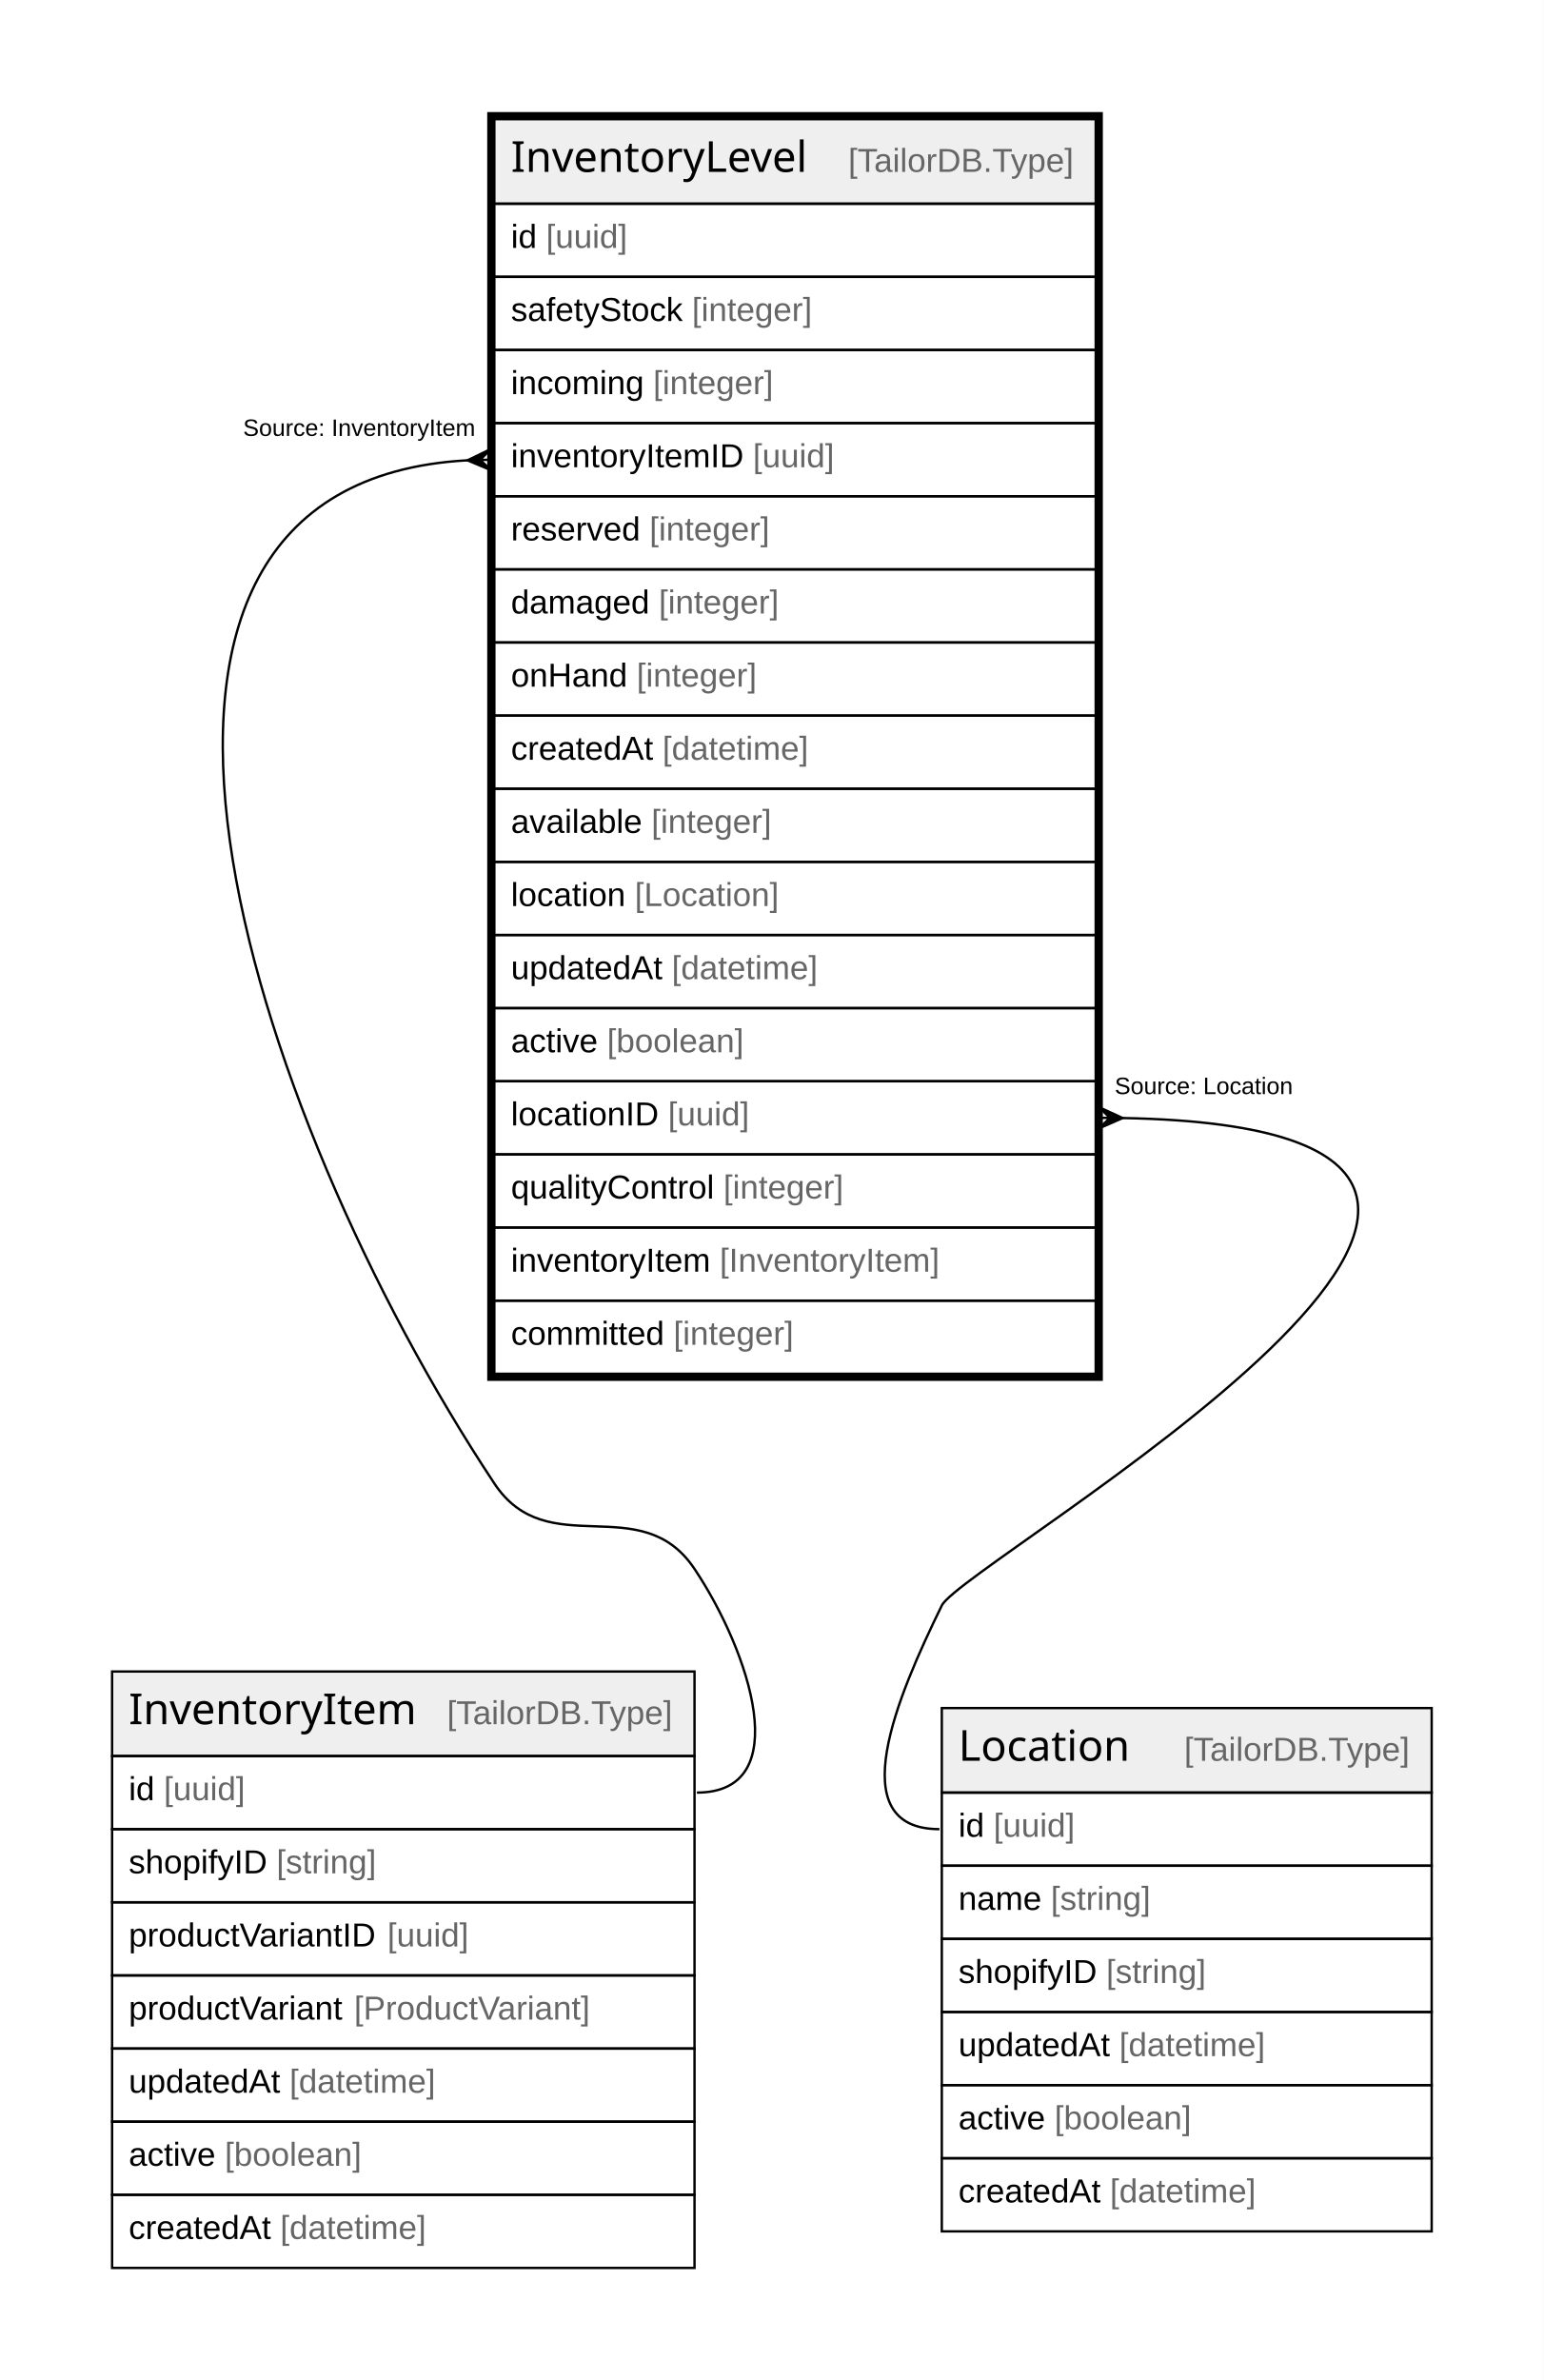
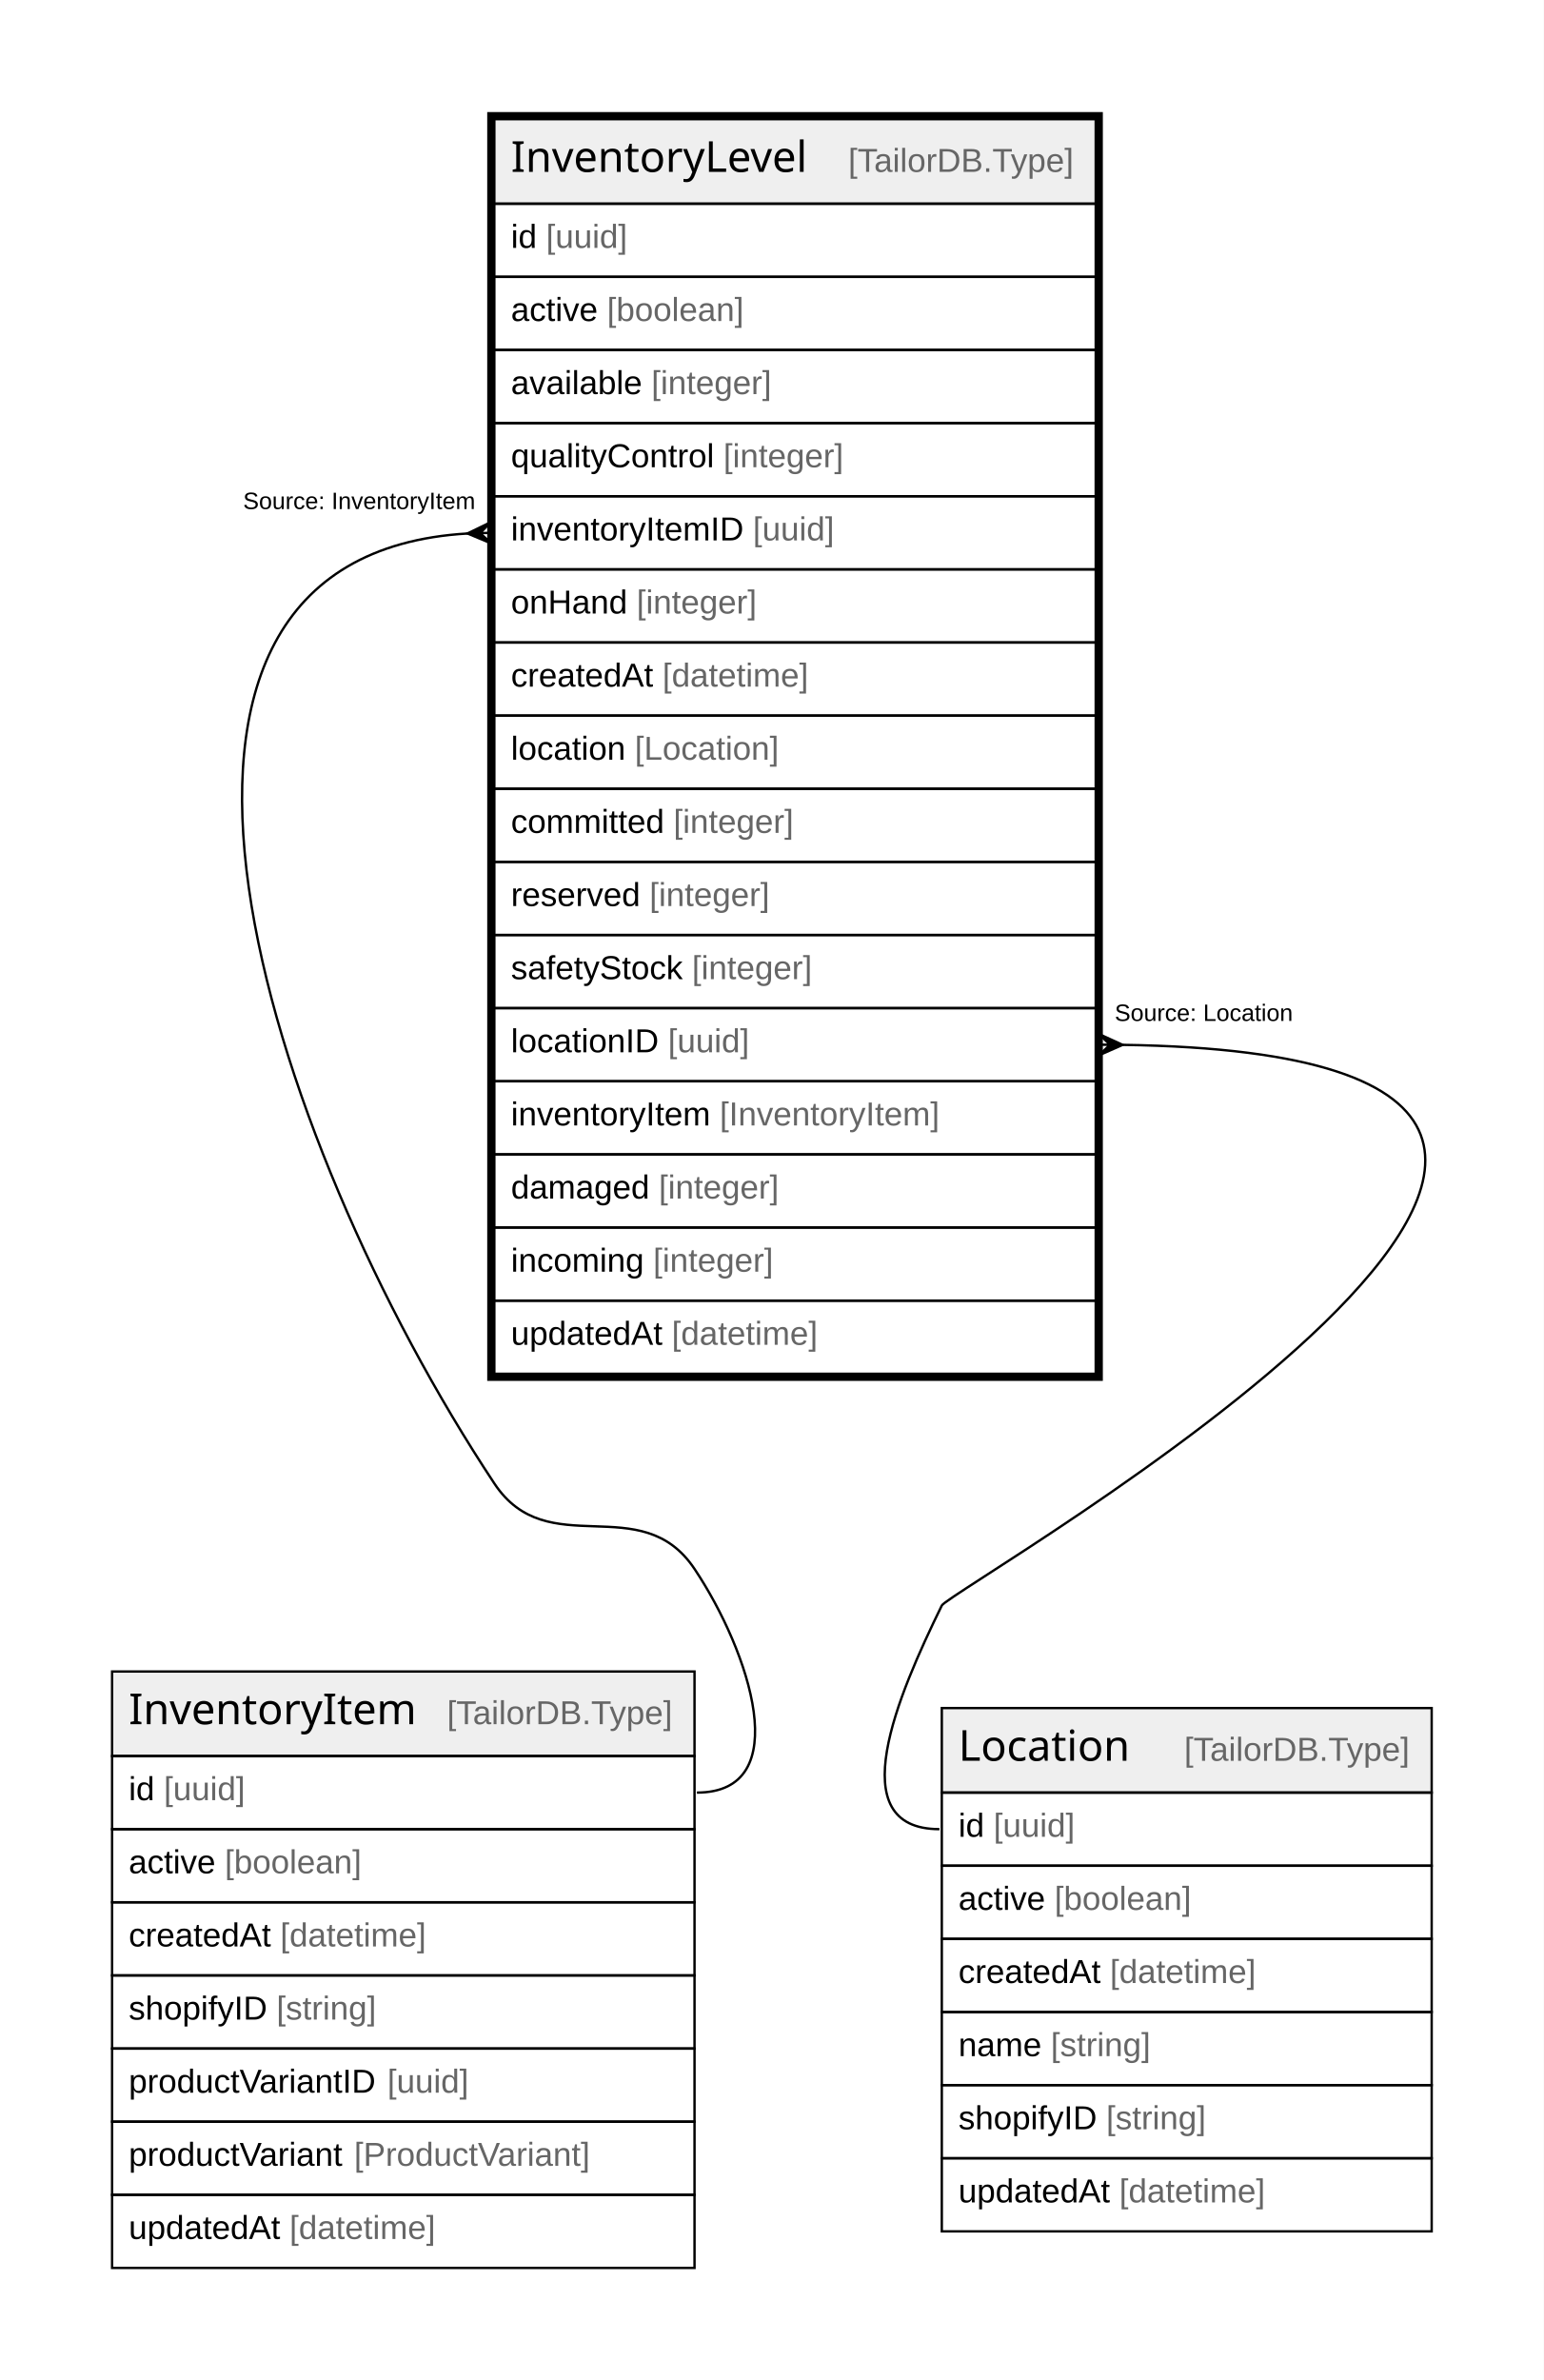
<svg xmlns="http://www.w3.org/2000/svg" width="650pt" height="1002pt" viewBox="0.00 0.00 650.23 1002.40">
  <g id="graph0" class="graph" transform="scale(1 1) rotate(0) translate(4 998.4)">
    <polygon fill="white" stroke="none" points="-4,4 -4,-998.4 646.23,-998.4 646.23,4 -4,4" />
    <g id="node1" class="node">
      <polygon fill="#efefef" stroke="none" points="204.21,-912.6 204.21,-948.2 457.52,-948.2 457.52,-912.6 204.21,-912.6" />
      <polygon fill="none" stroke="black" points="204.21,-912.6 204.21,-948.2 457.52,-948.2 457.52,-912.6 204.21,-912.6" />
      <text text-anchor="start" x="211.21" y="-926" font-family="Arial Bold" font-size="18.00">InventoryLevel</text>
      <text text-anchor="start" x="322.16" y="-926" font-family="Arial" font-size="14.00">    </text>
      <text text-anchor="start" x="353.28" y="-926" font-family="Arial" font-size="14.00" fill="#666666">[TailorDB.Type]</text>
      <polygon fill="none" stroke="black" points="204.21,-881.8 204.21,-912.6 457.52,-912.6 457.52,-881.8 204.21,-881.8" />
      <text text-anchor="start" x="211.21" y="-894" font-family="Arial" font-size="14.00">id </text>
      <text text-anchor="start" x="225.99" y="-894" font-family="Arial" font-size="14.00" fill="#666666">[uuid]</text>
      <polygon fill="none" stroke="black" points="204.21,-851 204.21,-881.8 457.52,-881.8 457.52,-851 204.21,-851" />
-       <text text-anchor="start" x="211.21" y="-863.2" font-family="Arial" font-size="14.00">safetyStock </text>
-       <text text-anchor="start" x="287.46" y="-863.2" font-family="Arial" font-size="14.00" fill="#666666">[integer]</text>
+       <text text-anchor="start" x="211.21" y="-863.2" font-family="Arial" font-size="14.00">active </text>
+       <text text-anchor="start" x="251.67" y="-863.2" font-family="Arial" font-size="14.00" fill="#666666">[boolean]</text>
      <polygon fill="none" stroke="black" points="204.21,-820.2 204.21,-851 457.52,-851 457.52,-820.2 204.21,-820.2" />
-       <text text-anchor="start" x="211.21" y="-832.4" font-family="Arial" font-size="14.00">incoming </text>
-       <text text-anchor="start" x="271.12" y="-832.4" font-family="Arial" font-size="14.00" fill="#666666">[integer]</text>
+       <text text-anchor="start" x="211.21" y="-832.4" font-family="Arial" font-size="14.00">available </text>
+       <text text-anchor="start" x="270.36" y="-832.4" font-family="Arial" font-size="14.00" fill="#666666">[integer]</text>
      <polygon fill="none" stroke="black" points="204.21,-789.4 204.21,-820.2 457.52,-820.2 457.52,-789.4 204.21,-789.4" />
-       <text text-anchor="start" x="211.21" y="-801.6" font-family="Arial" font-size="14.00">inventoryItemID </text>
-       <text text-anchor="start" x="313.13" y="-801.6" font-family="Arial" font-size="14.00" fill="#666666">[uuid]</text>
+       <text text-anchor="start" x="211.21" y="-801.6" font-family="Arial" font-size="14.00">qualityControl </text>
+       <text text-anchor="start" x="300.69" y="-801.6" font-family="Arial" font-size="14.00" fill="#666666">[integer]</text>
      <polygon fill="none" stroke="black" points="204.21,-758.6 204.21,-789.4 457.52,-789.4 457.52,-758.6 204.21,-758.6" />
-       <text text-anchor="start" x="211.21" y="-770.8" font-family="Arial" font-size="14.00">reserved </text>
-       <text text-anchor="start" x="269.56" y="-770.8" font-family="Arial" font-size="14.00" fill="#666666">[integer]</text>
+       <text text-anchor="start" x="211.21" y="-770.8" font-family="Arial" font-size="14.00">inventoryItemID </text>
+       <text text-anchor="start" x="313.13" y="-770.8" font-family="Arial" font-size="14.00" fill="#666666">[uuid]</text>
      <polygon fill="none" stroke="black" points="204.21,-727.8 204.21,-758.6 457.52,-758.6 457.52,-727.8 204.21,-727.8" />
-       <text text-anchor="start" x="211.21" y="-740" font-family="Arial" font-size="14.00">damaged </text>
-       <text text-anchor="start" x="273.47" y="-740" font-family="Arial" font-size="14.00" fill="#666666">[integer]</text>
+       <text text-anchor="start" x="211.21" y="-740" font-family="Arial" font-size="14.00">onHand </text>
+       <text text-anchor="start" x="264.14" y="-740" font-family="Arial" font-size="14.00" fill="#666666">[integer]</text>
      <polygon fill="none" stroke="black" points="204.21,-697 204.21,-727.8 457.52,-727.8 457.52,-697 204.21,-697" />
-       <text text-anchor="start" x="211.21" y="-709.2" font-family="Arial" font-size="14.00">onHand </text>
-       <text text-anchor="start" x="264.14" y="-709.2" font-family="Arial" font-size="14.00" fill="#666666">[integer]</text>
+       <text text-anchor="start" x="211.21" y="-709.2" font-family="Arial" font-size="14.00">createdAt </text>
+       <text text-anchor="start" x="275.02" y="-709.2" font-family="Arial" font-size="14.00" fill="#666666">[datetime]</text>
      <polygon fill="none" stroke="black" points="204.21,-666.2 204.21,-697 457.52,-697 457.52,-666.2 204.21,-666.2" />
-       <text text-anchor="start" x="211.21" y="-678.4" font-family="Arial" font-size="14.00">createdAt </text>
-       <text text-anchor="start" x="275.02" y="-678.4" font-family="Arial" font-size="14.00" fill="#666666">[datetime]</text>
+       <text text-anchor="start" x="211.21" y="-678.4" font-family="Arial" font-size="14.00">location </text>
+       <text text-anchor="start" x="263.35" y="-678.4" font-family="Arial" font-size="14.00" fill="#666666">[Location]</text>
      <polygon fill="none" stroke="black" points="204.21,-635.4 204.21,-666.2 457.52,-666.2 457.52,-635.4 204.21,-635.4" />
-       <text text-anchor="start" x="211.21" y="-647.6" font-family="Arial" font-size="14.00">available </text>
-       <text text-anchor="start" x="270.36" y="-647.6" font-family="Arial" font-size="14.00" fill="#666666">[integer]</text>
+       <text text-anchor="start" x="211.21" y="-647.6" font-family="Arial" font-size="14.00">committed </text>
+       <text text-anchor="start" x="279.67" y="-647.6" font-family="Arial" font-size="14.00" fill="#666666">[integer]</text>
      <polygon fill="none" stroke="black" points="204.21,-604.6 204.21,-635.4 457.52,-635.4 457.52,-604.6 204.21,-604.6" />
-       <text text-anchor="start" x="211.21" y="-616.8" font-family="Arial" font-size="14.00">location </text>
-       <text text-anchor="start" x="263.35" y="-616.8" font-family="Arial" font-size="14.00" fill="#666666">[Location]</text>
+       <text text-anchor="start" x="211.21" y="-616.8" font-family="Arial" font-size="14.00">reserved </text>
+       <text text-anchor="start" x="269.56" y="-616.8" font-family="Arial" font-size="14.00" fill="#666666">[integer]</text>
      <polygon fill="none" stroke="black" points="204.21,-573.8 204.21,-604.6 457.52,-604.6 457.52,-573.8 204.21,-573.8" />
-       <text text-anchor="start" x="211.21" y="-586" font-family="Arial" font-size="14.00">updatedAt </text>
-       <text text-anchor="start" x="278.93" y="-586" font-family="Arial" font-size="14.00" fill="#666666">[datetime]</text>
+       <text text-anchor="start" x="211.21" y="-586" font-family="Arial" font-size="14.00">safetyStock </text>
+       <text text-anchor="start" x="287.46" y="-586" font-family="Arial" font-size="14.00" fill="#666666">[integer]</text>
      <polygon fill="none" stroke="black" points="204.21,-543 204.21,-573.8 457.52,-573.8 457.52,-543 204.21,-543" />
-       <text text-anchor="start" x="211.21" y="-555.2" font-family="Arial" font-size="14.00">active </text>
-       <text text-anchor="start" x="251.67" y="-555.2" font-family="Arial" font-size="14.00" fill="#666666">[boolean]</text>
+       <text text-anchor="start" x="211.21" y="-555.2" font-family="Arial" font-size="14.00">locationID </text>
+       <text text-anchor="start" x="277.35" y="-555.2" font-family="Arial" font-size="14.00" fill="#666666">[uuid]</text>
      <polygon fill="none" stroke="black" points="204.21,-512.2 204.21,-543 457.52,-543 457.52,-512.2 204.21,-512.2" />
-       <text text-anchor="start" x="211.21" y="-524.4" font-family="Arial" font-size="14.00">locationID </text>
-       <text text-anchor="start" x="277.35" y="-524.4" font-family="Arial" font-size="14.00" fill="#666666">[uuid]</text>
+       <text text-anchor="start" x="211.21" y="-524.4" font-family="Arial" font-size="14.00">inventoryItem </text>
+       <text text-anchor="start" x="299.13" y="-524.4" font-family="Arial" font-size="14.00" fill="#666666">[InventoryItem]</text>
      <polygon fill="none" stroke="black" points="204.21,-481.4 204.21,-512.2 457.52,-512.2 457.52,-481.4 204.21,-481.4" />
-       <text text-anchor="start" x="211.21" y="-493.6" font-family="Arial" font-size="14.00">qualityControl </text>
-       <text text-anchor="start" x="300.69" y="-493.6" font-family="Arial" font-size="14.00" fill="#666666">[integer]</text>
+       <text text-anchor="start" x="211.21" y="-493.6" font-family="Arial" font-size="14.00">damaged </text>
+       <text text-anchor="start" x="273.47" y="-493.6" font-family="Arial" font-size="14.00" fill="#666666">[integer]</text>
      <polygon fill="none" stroke="black" points="204.21,-450.6 204.21,-481.4 457.52,-481.4 457.52,-450.6 204.21,-450.6" />
-       <text text-anchor="start" x="211.21" y="-462.8" font-family="Arial" font-size="14.00">inventoryItem </text>
-       <text text-anchor="start" x="299.13" y="-462.8" font-family="Arial" font-size="14.00" fill="#666666">[InventoryItem]</text>
+       <text text-anchor="start" x="211.21" y="-462.8" font-family="Arial" font-size="14.00">incoming </text>
+       <text text-anchor="start" x="271.12" y="-462.8" font-family="Arial" font-size="14.00" fill="#666666">[integer]</text>
      <polygon fill="none" stroke="black" points="204.21,-419.8 204.21,-450.6 457.52,-450.6 457.52,-419.8 204.21,-419.8" />
-       <text text-anchor="start" x="211.21" y="-432" font-family="Arial" font-size="14.00">committed </text>
-       <text text-anchor="start" x="279.67" y="-432" font-family="Arial" font-size="14.00" fill="#666666">[integer]</text>
+       <text text-anchor="start" x="211.21" y="-432" font-family="Arial" font-size="14.00">updatedAt </text>
+       <text text-anchor="start" x="278.93" y="-432" font-family="Arial" font-size="14.00" fill="#666666">[datetime]</text>
      <polygon fill="none" stroke="black" stroke-width="3" points="202.71,-418.3 202.71,-949.7 459.02,-949.7 459.02,-418.3 202.71,-418.3" />
    </g>
    <g id="node2" class="node">
      <polygon fill="#efefef" stroke="none" points="43.2,-258.8 43.2,-294.4 288.53,-294.4 288.53,-258.8 43.2,-258.8" />
      <polygon fill="none" stroke="black" points="43.2,-258.8 43.2,-294.4 288.53,-294.4 288.53,-258.8 43.2,-258.8" />
      <text text-anchor="start" x="50.2" y="-272.2" font-family="Arial Bold" font-size="18.00">InventoryItem</text>
      <text text-anchor="start" x="153.16" y="-272.2" font-family="Arial" font-size="14.00">    </text>
      <text text-anchor="start" x="184.28" y="-272.2" font-family="Arial" font-size="14.00" fill="#666666">[TailorDB.Type]</text>
      <polygon fill="none" stroke="black" points="43.2,-228 43.2,-258.8 288.53,-258.8 288.53,-228 43.2,-228" />
      <text text-anchor="start" x="50.2" y="-240.2" font-family="Arial" font-size="14.00">id </text>
      <text text-anchor="start" x="64.99" y="-240.2" font-family="Arial" font-size="14.00" fill="#666666">[uuid]</text>
      <polygon fill="none" stroke="black" points="43.2,-197.2 43.2,-228 288.53,-228 288.53,-197.2 43.2,-197.2" />
-       <text text-anchor="start" x="50.2" y="-209.4" font-family="Arial" font-size="14.00">shopifyID </text>
-       <text text-anchor="start" x="112.45" y="-209.4" font-family="Arial" font-size="14.00" fill="#666666">[string]</text>
+       <text text-anchor="start" x="50.2" y="-209.4" font-family="Arial" font-size="14.00">active </text>
+       <text text-anchor="start" x="90.66" y="-209.4" font-family="Arial" font-size="14.00" fill="#666666">[boolean]</text>
      <polygon fill="none" stroke="black" points="43.2,-166.4 43.2,-197.2 288.53,-197.2 288.53,-166.4 43.2,-166.4" />
-       <text text-anchor="start" x="50.2" y="-178.6" font-family="Arial" font-size="14.00">productVariantID </text>
-       <text text-anchor="start" x="159.14" y="-178.6" font-family="Arial" font-size="14.00" fill="#666666">[uuid]</text>
+       <text text-anchor="start" x="50.2" y="-178.6" font-family="Arial" font-size="14.00">createdAt </text>
+       <text text-anchor="start" x="114.01" y="-178.6" font-family="Arial" font-size="14.00" fill="#666666">[datetime]</text>
      <polygon fill="none" stroke="black" points="43.2,-135.6 43.2,-166.4 288.53,-166.4 288.53,-135.6 43.2,-135.6" />
-       <text text-anchor="start" x="50.2" y="-147.8" font-family="Arial" font-size="14.00">productVariant </text>
-       <text text-anchor="start" x="145.14" y="-147.8" font-family="Arial" font-size="14.00" fill="#666666">[ProductVariant]</text>
+       <text text-anchor="start" x="50.2" y="-147.8" font-family="Arial" font-size="14.00">shopifyID </text>
+       <text text-anchor="start" x="112.45" y="-147.8" font-family="Arial" font-size="14.00" fill="#666666">[string]</text>
      <polygon fill="none" stroke="black" points="43.2,-104.8 43.2,-135.6 288.53,-135.6 288.53,-104.8 43.2,-104.8" />
-       <text text-anchor="start" x="50.2" y="-117" font-family="Arial" font-size="14.00">updatedAt </text>
-       <text text-anchor="start" x="117.92" y="-117" font-family="Arial" font-size="14.00" fill="#666666">[datetime]</text>
+       <text text-anchor="start" x="50.2" y="-117" font-family="Arial" font-size="14.00">productVariantID </text>
+       <text text-anchor="start" x="159.14" y="-117" font-family="Arial" font-size="14.00" fill="#666666">[uuid]</text>
      <polygon fill="none" stroke="black" points="43.2,-74 43.2,-104.8 288.53,-104.8 288.53,-74 43.2,-74" />
-       <text text-anchor="start" x="50.2" y="-86.2" font-family="Arial" font-size="14.00">active </text>
-       <text text-anchor="start" x="90.66" y="-86.2" font-family="Arial" font-size="14.00" fill="#666666">[boolean]</text>
+       <text text-anchor="start" x="50.2" y="-86.2" font-family="Arial" font-size="14.00">productVariant </text>
+       <text text-anchor="start" x="145.14" y="-86.2" font-family="Arial" font-size="14.00" fill="#666666">[ProductVariant]</text>
      <polygon fill="none" stroke="black" points="43.2,-43.2 43.2,-74 288.53,-74 288.53,-43.2 43.2,-43.2" />
-       <text text-anchor="start" x="50.2" y="-55.4" font-family="Arial" font-size="14.00">createdAt </text>
-       <text text-anchor="start" x="114.01" y="-55.4" font-family="Arial" font-size="14.00" fill="#666666">[datetime]</text>
+       <text text-anchor="start" x="50.2" y="-55.4" font-family="Arial" font-size="14.00">updatedAt </text>
+       <text text-anchor="start" x="117.92" y="-55.4" font-family="Arial" font-size="14.00" fill="#666666">[datetime]</text>
    </g>
    <g id="edge1" class="edge">
-       <path fill="none" stroke="black" d="M192.82,-804.52C14.79,-794.77 100.37,-530.43 204.21,-373.6 226.7,-339.62 265.89,-371.48 288.53,-337.6 311.79,-302.79 331.4,-243.4 289.53,-243.4" />
-       <polygon fill="black" stroke="black" points="192.87,-804.52 202.75,-809.29 198.21,-804.67 202.54,-804.78 202.54,-804.78 202.54,-804.78 198.21,-804.67 202.99,-800.29 192.87,-804.52" />
-       <text text-anchor="start" x="98.38" y="-814.8" font-family="Arial" font-size="10.00">Source: InventoryItem</text>
+       <path fill="none" stroke="black" d="M193.07,-773.71C28.41,-764.19 107.87,-519.08 204.21,-373.6 226.7,-339.62 265.89,-371.48 288.53,-337.6 311.79,-302.79 331.4,-243.4 289.53,-243.4" />
+       <polygon fill="black" stroke="black" points="192.87,-773.71 202.74,-778.49 198.21,-773.86 202.54,-773.98 202.54,-773.98 202.54,-773.98 198.21,-773.86 203,-769.49 192.87,-773.71" />
+       <text text-anchor="start" x="98.38" y="-784" font-family="Arial" font-size="10.00">Source: InventoryItem</text>
    </g>
    <g id="node3" class="node">
      <polygon fill="#efefef" stroke="none" points="392.69,-243.4 392.69,-279 599.03,-279 599.03,-243.4 392.69,-243.4" />
      <polygon fill="none" stroke="black" points="392.69,-243.4 392.69,-279 599.03,-279 599.03,-243.4 392.69,-243.4" />
      <text text-anchor="start" x="399.69" y="-256.8" font-family="Arial Bold" font-size="18.00">Location</text>
      <text text-anchor="start" x="463.67" y="-256.8" font-family="Arial" font-size="14.00">    </text>
      <text text-anchor="start" x="494.79" y="-256.8" font-family="Arial" font-size="14.00" fill="#666666">[TailorDB.Type]</text>
      <polygon fill="none" stroke="black" points="392.69,-212.6 392.69,-243.4 599.03,-243.4 599.03,-212.6 392.69,-212.6" />
      <text text-anchor="start" x="399.69" y="-224.8" font-family="Arial" font-size="14.00">id </text>
      <text text-anchor="start" x="414.48" y="-224.8" font-family="Arial" font-size="14.00" fill="#666666">[uuid]</text>
      <polygon fill="none" stroke="black" points="392.69,-181.8 392.69,-212.6 599.03,-212.6 599.03,-181.8 392.69,-181.8" />
-       <text text-anchor="start" x="399.69" y="-194" font-family="Arial" font-size="14.00">name </text>
-       <text text-anchor="start" x="438.6" y="-194" font-family="Arial" font-size="14.00" fill="#666666">[string]</text>
+       <text text-anchor="start" x="399.69" y="-194" font-family="Arial" font-size="14.00">active </text>
+       <text text-anchor="start" x="440.16" y="-194" font-family="Arial" font-size="14.00" fill="#666666">[boolean]</text>
      <polygon fill="none" stroke="black" points="392.69,-151 392.69,-181.8 599.03,-181.8 599.03,-151 392.69,-151" />
-       <text text-anchor="start" x="399.69" y="-163.2" font-family="Arial" font-size="14.00">shopifyID </text>
-       <text text-anchor="start" x="461.94" y="-163.2" font-family="Arial" font-size="14.00" fill="#666666">[string]</text>
+       <text text-anchor="start" x="399.69" y="-163.2" font-family="Arial" font-size="14.00">createdAt </text>
+       <text text-anchor="start" x="463.51" y="-163.2" font-family="Arial" font-size="14.00" fill="#666666">[datetime]</text>
      <polygon fill="none" stroke="black" points="392.69,-120.2 392.69,-151 599.03,-151 599.03,-120.2 392.69,-120.2" />
-       <text text-anchor="start" x="399.69" y="-132.4" font-family="Arial" font-size="14.00">updatedAt </text>
-       <text text-anchor="start" x="467.42" y="-132.4" font-family="Arial" font-size="14.00" fill="#666666">[datetime]</text>
+       <text text-anchor="start" x="399.69" y="-132.4" font-family="Arial" font-size="14.00">name </text>
+       <text text-anchor="start" x="438.6" y="-132.4" font-family="Arial" font-size="14.00" fill="#666666">[string]</text>
      <polygon fill="none" stroke="black" points="392.69,-89.4 392.69,-120.2 599.03,-120.2 599.03,-89.4 392.69,-89.4" />
-       <text text-anchor="start" x="399.69" y="-101.6" font-family="Arial" font-size="14.00">active </text>
-       <text text-anchor="start" x="440.16" y="-101.6" font-family="Arial" font-size="14.00" fill="#666666">[boolean]</text>
+       <text text-anchor="start" x="399.69" y="-101.6" font-family="Arial" font-size="14.00">shopifyID </text>
+       <text text-anchor="start" x="461.94" y="-101.6" font-family="Arial" font-size="14.00" fill="#666666">[string]</text>
      <polygon fill="none" stroke="black" points="392.69,-58.6 392.69,-89.4 599.03,-89.4 599.03,-58.6 392.69,-58.6" />
-       <text text-anchor="start" x="399.69" y="-70.8" font-family="Arial" font-size="14.00">createdAt </text>
-       <text text-anchor="start" x="463.51" y="-70.8" font-family="Arial" font-size="14.00" fill="#666666">[datetime]</text>
+       <text text-anchor="start" x="399.69" y="-70.8" font-family="Arial" font-size="14.00">updatedAt </text>
+       <text text-anchor="start" x="467.42" y="-70.8" font-family="Arial" font-size="14.00" fill="#666666">[datetime]</text>
    </g>
    <g id="edge2" class="edge">
-       <path fill="none" stroke="black" d="M468.76,-527.51C726.62,-522.89 401.89,-340.96 392.69,-322.2 374.27,-284.6 349.83,-228 391.69,-228" />
-       <polygon fill="black" stroke="black" points="468.86,-527.51 458.82,-523.1 463.52,-527.56 459.19,-527.59 459.19,-527.59 459.19,-527.59 463.52,-527.56 458.9,-532.1 468.86,-527.51" />
-       <text text-anchor="start" x="465.52" y="-537.6" font-family="Arial" font-size="10.00">Source: Location</text>
+       <path fill="none" stroke="black" d="M468.85,-558.33C793.45,-553.73 396.19,-329.34 392.69,-322.2 374.27,-284.6 349.83,-228 391.69,-228" />
+       <polygon fill="black" stroke="black" points="468.86,-558.33 458.83,-553.9 463.52,-558.37 459.19,-558.4 459.19,-558.4 459.19,-558.4 463.52,-558.37 458.89,-562.9 468.86,-558.33" />
+       <text text-anchor="start" x="465.52" y="-568.4" font-family="Arial" font-size="10.00">Source: Location</text>
    </g>
  </g>
</svg>
